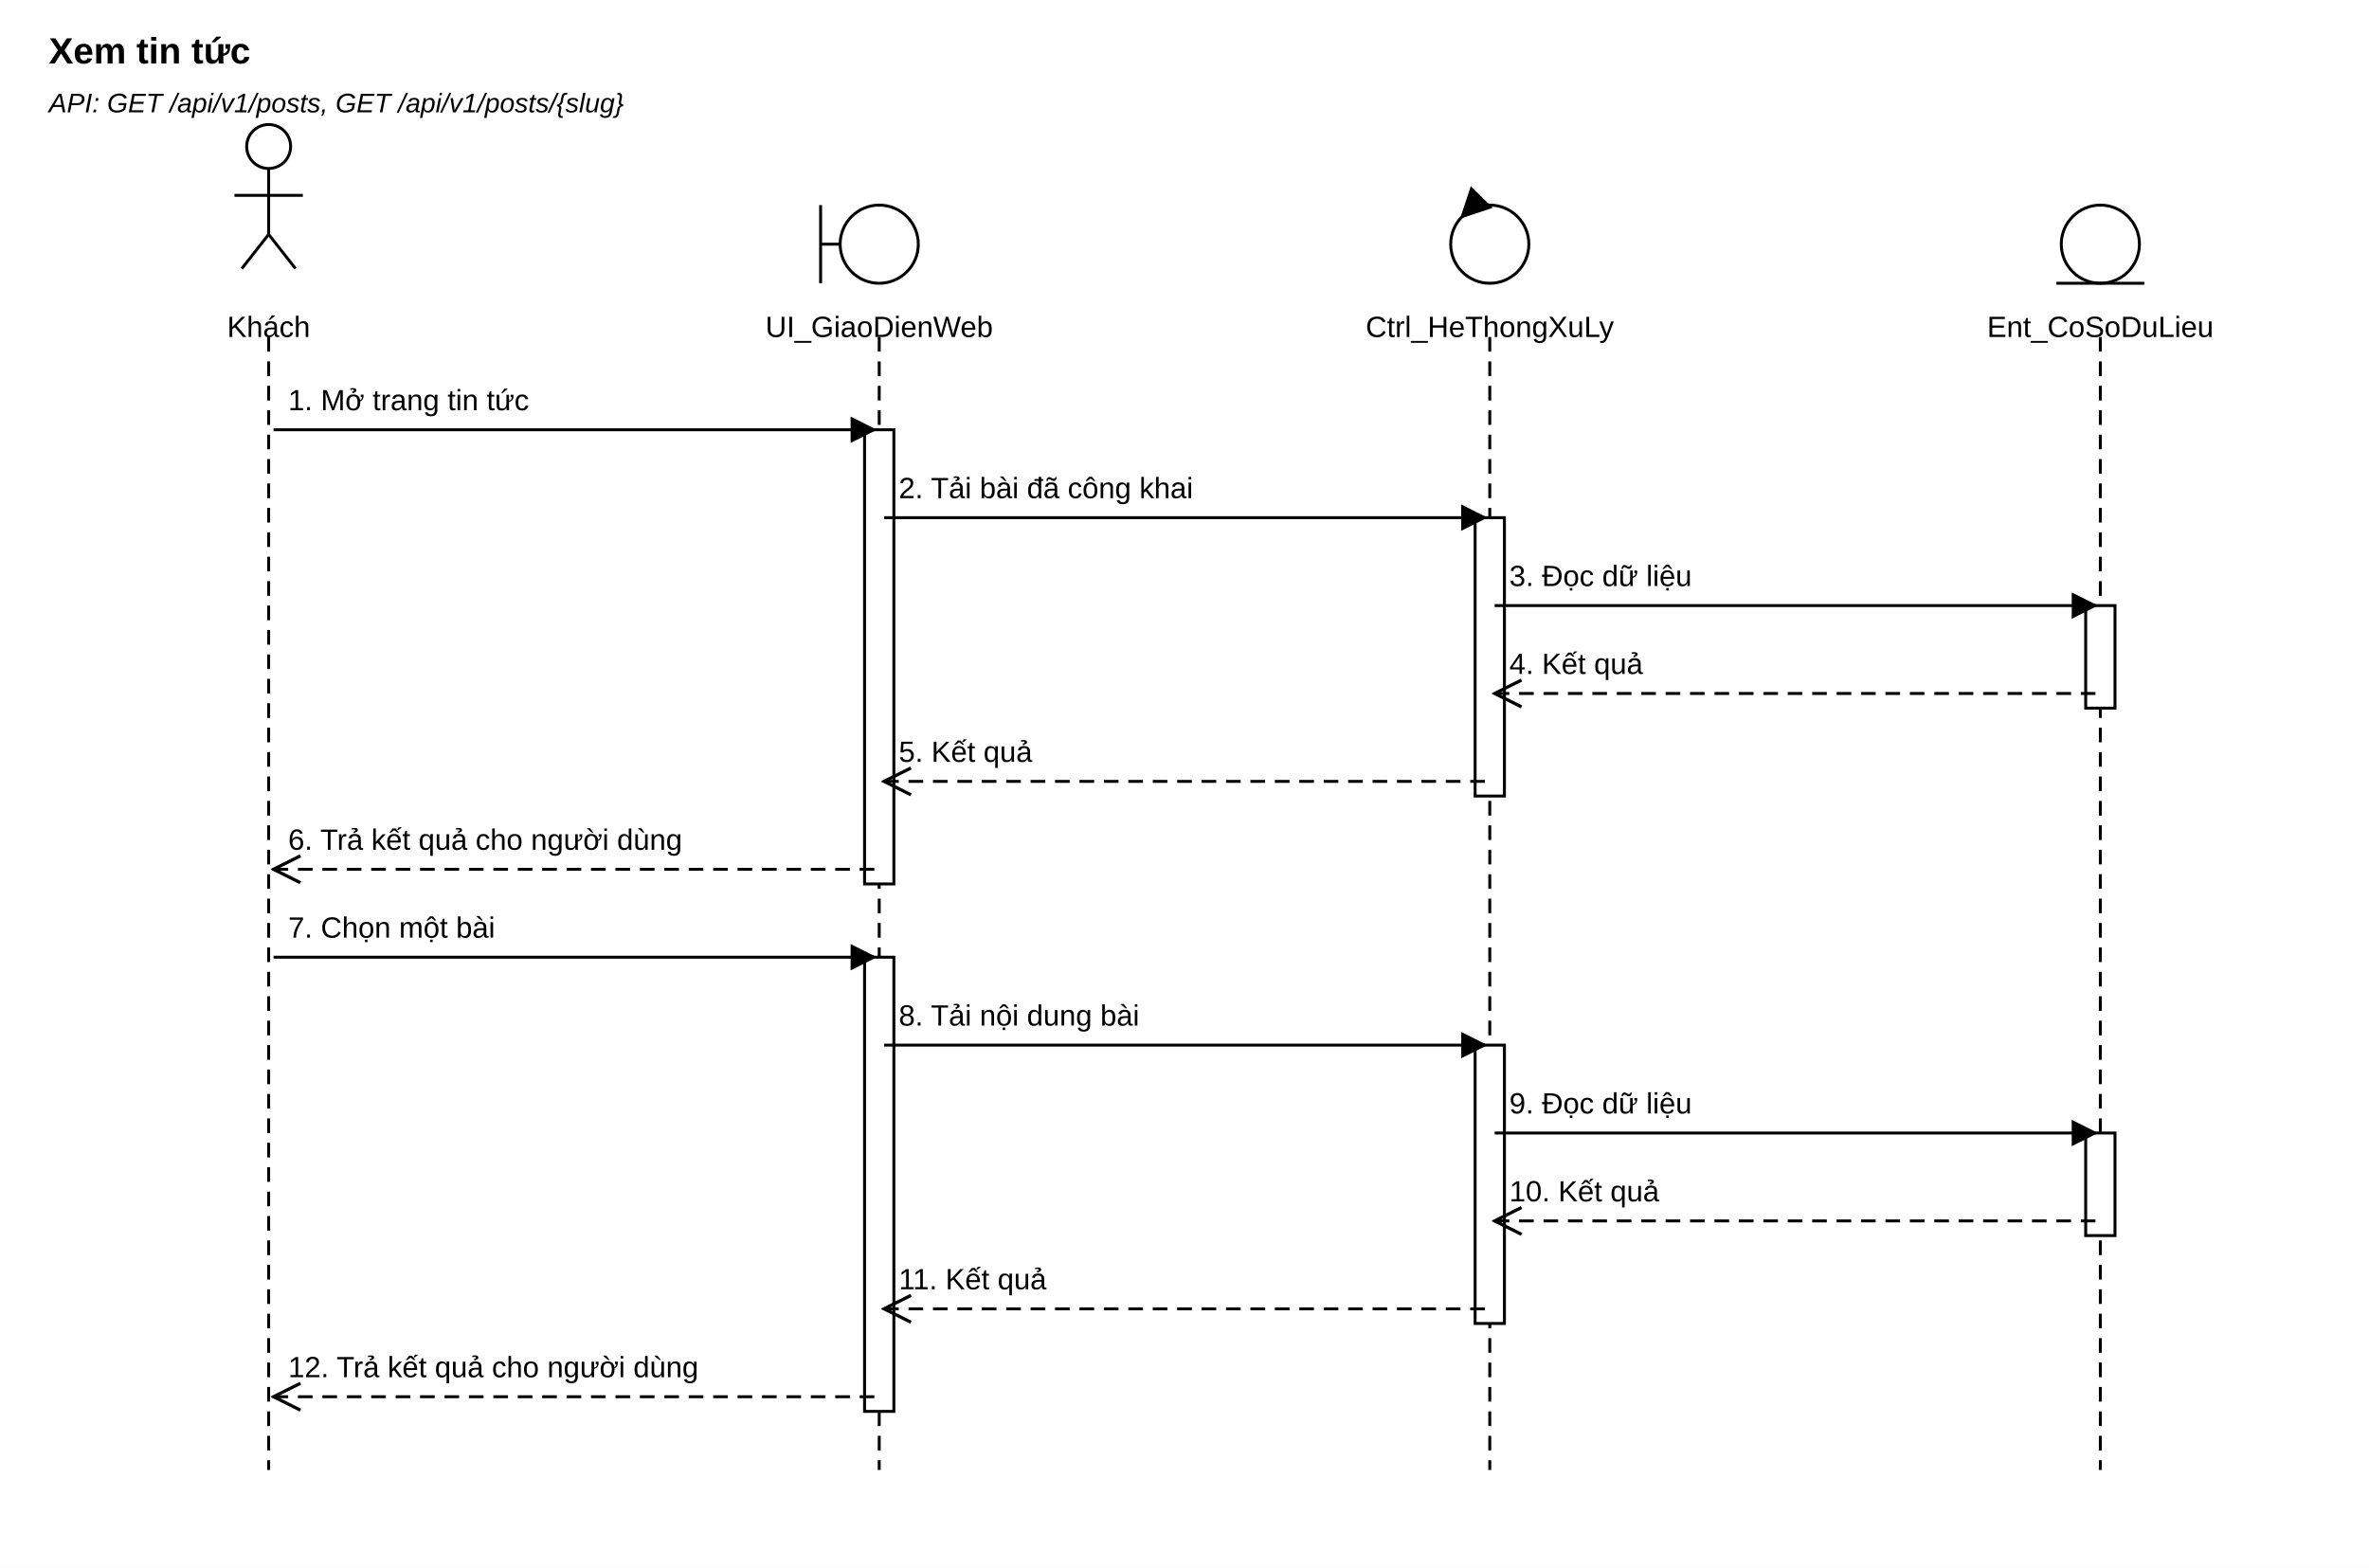
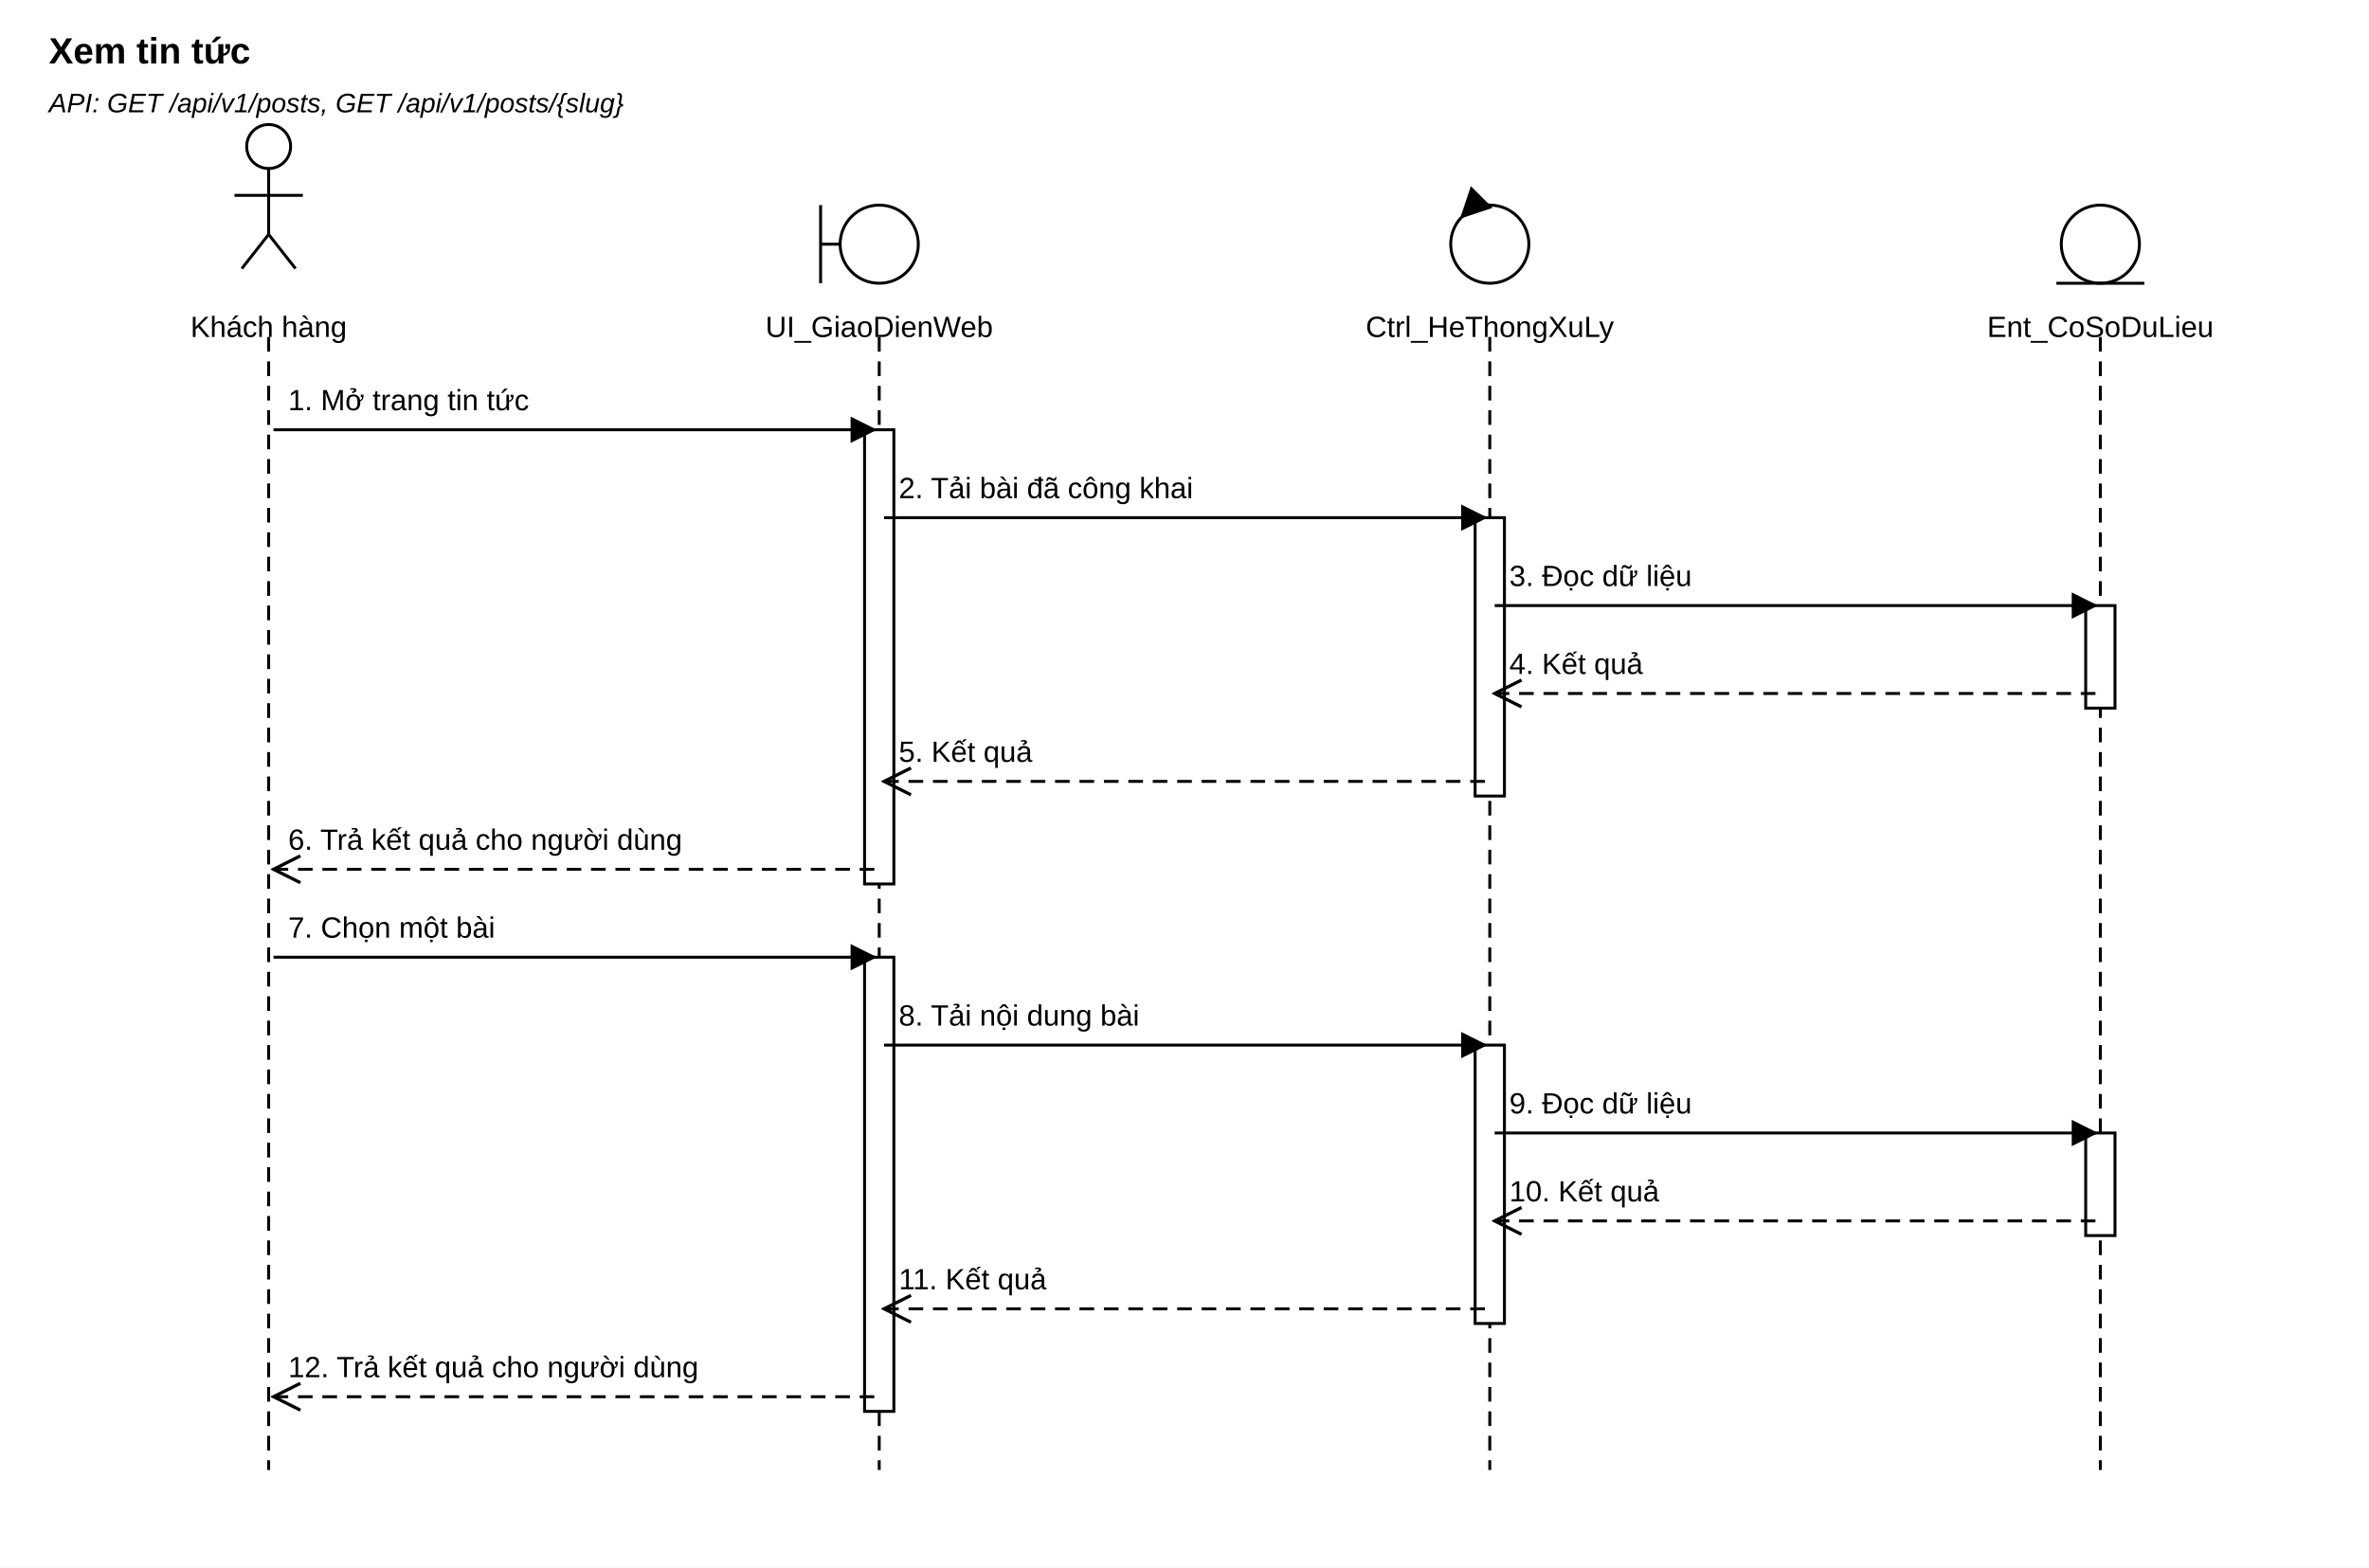
<svg xmlns="http://www.w3.org/2000/svg" width="970" height="642" viewBox="0 0 970 642">
  <defs>
    <marker id="dac" viewBox="0 0 10 10" refX="9" refY="5" markerWidth="9" markerHeight="9" orient="auto">
      <path d="M0,0 L10,5 L0,10 z" fill="#000" />
    </marker>
    <marker id="ho" viewBox="0 0 12 12" refX="11" refY="6" markerWidth="11" markerHeight="11" orient="auto">
      <path d="M1,1 L11,6 L1,11" fill="none" stroke="#000" stroke-width="1.2" />
    </marker>
  </defs>
  <rect width="100%" height="100%" fill="#fff" />
  <text x="20" y="26" font-family="Arial, Helvetica, sans-serif" font-size="15" text-anchor="start" font-weight="bold" fill="#000">Xem tin tức</text>
  <text x="20" y="46" font-family="Arial, Helvetica, sans-serif" font-size="11" text-anchor="start" font-weight="normal" fill="#000" font-style="italic">API: GET /api/v1/posts, GET /api/v1/posts/{slug}</text>
  <circle cx="110" cy="60" r="9" fill="#fff" stroke="#000" stroke-width="1.2" />
  <line x1="110" y1="69" x2="110" y2="96" stroke="#000" stroke-width="1.2" />
  <line x1="96" y1="80" x2="124" y2="80" stroke="#000" stroke-width="1.2" />
  <line x1="110" y1="96" x2="99" y2="110" stroke="#000" stroke-width="1.2" />
  <line x1="110" y1="96" x2="121" y2="110" stroke="#000" stroke-width="1.2" />
-   <text x="110" y="138" font-family="Arial, Helvetica, sans-serif" font-size="12" text-anchor="middle" font-weight="normal" fill="#000">Khách</text>
+   <text x="110" y="138" font-family="Arial, Helvetica, sans-serif" font-size="12" text-anchor="middle" font-weight="normal" fill="#000">Khách hàng</text>
  <line x1="336" y1="84" x2="336" y2="116" stroke="#000" stroke-width="1.2" />
  <line x1="336" y1="100" x2="344" y2="100" stroke="#000" stroke-width="1.2" />
  <circle cx="360" cy="100" r="16" fill="#fff" stroke="#000" stroke-width="1.2" />
  <text x="360" y="138" font-family="Arial, Helvetica, sans-serif" font-size="12" text-anchor="middle" font-weight="normal" fill="#000">UI_GiaoDienWeb</text>
  <circle cx="610" cy="100" r="16" fill="#fff" stroke="#000" stroke-width="1.2" />
  <path d="M 610 84 A 16 16 0 0 0 598.69 88.69" fill="none" stroke="#000" stroke-width="1.4" marker-end="url(#dac)" />
  <text x="610" y="138" font-family="Arial, Helvetica, sans-serif" font-size="12" text-anchor="middle" font-weight="normal" fill="#000">Ctrl_HeThongXuLy</text>
  <circle cx="860" cy="100" r="16" fill="#fff" stroke="#000" stroke-width="1.2" />
  <line x1="842" y1="116" x2="878" y2="116" stroke="#000" stroke-width="1.2" />
  <text x="860" y="138" font-family="Arial, Helvetica, sans-serif" font-size="12" text-anchor="middle" font-weight="normal" fill="#000">Ent_CoSoDuLieu</text>
  <line x1="110" y1="138" x2="110" y2="602" stroke="#000" stroke-width="1.2" stroke-dasharray="6 4" />
  <line x1="360" y1="138" x2="360" y2="602" stroke="#000" stroke-width="1.2" stroke-dasharray="6 4" />
  <line x1="610" y1="138" x2="610" y2="602" stroke="#000" stroke-width="1.2" stroke-dasharray="6 4" />
  <line x1="860" y1="138" x2="860" y2="602" stroke="#000" stroke-width="1.2" stroke-dasharray="6 4" />
  <rect x="854" y="248" width="12" height="42" rx="0" fill="#fff" stroke="#000" stroke-width="1.2" />
  <rect x="604" y="212" width="12" height="114" rx="0" fill="#fff" stroke="#000" stroke-width="1.2" />
  <rect x="354" y="176" width="12" height="186" rx="0" fill="#fff" stroke="#000" stroke-width="1.2" />
  <rect x="854" y="464" width="12" height="42" rx="0" fill="#fff" stroke="#000" stroke-width="1.2" />
  <rect x="604" y="428" width="12" height="114" rx="0" fill="#fff" stroke="#000" stroke-width="1.2" />
  <rect x="354" y="392" width="12" height="186" rx="0" fill="#fff" stroke="#000" stroke-width="1.2" />
  <line x1="112" y1="176" x2="358" y2="176" stroke="#000" stroke-width="1.2" marker-end="url(#dac)" />
  <text x="118" y="168" font-family="Arial, Helvetica, sans-serif" font-size="12" text-anchor="start" font-weight="normal" fill="#000">1. Mở trang tin tức</text>
  <line x1="362" y1="212" x2="608" y2="212" stroke="#000" stroke-width="1.2" marker-end="url(#dac)" />
  <text x="368" y="204" font-family="Arial, Helvetica, sans-serif" font-size="12" text-anchor="start" font-weight="normal" fill="#000">2. Tải bài đã công khai</text>
  <line x1="612" y1="248" x2="858" y2="248" stroke="#000" stroke-width="1.2" marker-end="url(#dac)" />
  <text x="618" y="240" font-family="Arial, Helvetica, sans-serif" font-size="12" text-anchor="start" font-weight="normal" fill="#000">3. Đọc dữ liệu</text>
  <line x1="858" y1="284" x2="612" y2="284" stroke="#000" stroke-width="1.2" stroke-dasharray="6 4" marker-end="url(#ho)" />
  <text x="618" y="276" font-family="Arial, Helvetica, sans-serif" font-size="12" text-anchor="start" font-weight="normal" fill="#000">4. Kết quả</text>
  <line x1="608" y1="320" x2="362" y2="320" stroke="#000" stroke-width="1.2" stroke-dasharray="6 4" marker-end="url(#ho)" />
  <text x="368" y="312" font-family="Arial, Helvetica, sans-serif" font-size="12" text-anchor="start" font-weight="normal" fill="#000">5. Kết quả</text>
  <line x1="358" y1="356" x2="112" y2="356" stroke="#000" stroke-width="1.2" stroke-dasharray="6 4" marker-end="url(#ho)" />
  <text x="118" y="348" font-family="Arial, Helvetica, sans-serif" font-size="12" text-anchor="start" font-weight="normal" fill="#000">6. Trả kết quả cho người dùng</text>
  <line x1="112" y1="392" x2="358" y2="392" stroke="#000" stroke-width="1.2" marker-end="url(#dac)" />
  <text x="118" y="384" font-family="Arial, Helvetica, sans-serif" font-size="12" text-anchor="start" font-weight="normal" fill="#000">7. Chọn một bài</text>
  <line x1="362" y1="428" x2="608" y2="428" stroke="#000" stroke-width="1.2" marker-end="url(#dac)" />
  <text x="368" y="420" font-family="Arial, Helvetica, sans-serif" font-size="12" text-anchor="start" font-weight="normal" fill="#000">8. Tải nội dung bài</text>
  <line x1="612" y1="464" x2="858" y2="464" stroke="#000" stroke-width="1.2" marker-end="url(#dac)" />
  <text x="618" y="456" font-family="Arial, Helvetica, sans-serif" font-size="12" text-anchor="start" font-weight="normal" fill="#000">9. Đọc dữ liệu</text>
  <line x1="858" y1="500" x2="612" y2="500" stroke="#000" stroke-width="1.2" stroke-dasharray="6 4" marker-end="url(#ho)" />
  <text x="618" y="492" font-family="Arial, Helvetica, sans-serif" font-size="12" text-anchor="start" font-weight="normal" fill="#000">10. Kết quả</text>
  <line x1="608" y1="536" x2="362" y2="536" stroke="#000" stroke-width="1.2" stroke-dasharray="6 4" marker-end="url(#ho)" />
  <text x="368" y="528" font-family="Arial, Helvetica, sans-serif" font-size="12" text-anchor="start" font-weight="normal" fill="#000">11. Kết quả</text>
  <line x1="358" y1="572" x2="112" y2="572" stroke="#000" stroke-width="1.2" stroke-dasharray="6 4" marker-end="url(#ho)" />
  <text x="118" y="564" font-family="Arial, Helvetica, sans-serif" font-size="12" text-anchor="start" font-weight="normal" fill="#000">12. Trả kết quả cho người dùng</text>
</svg>
